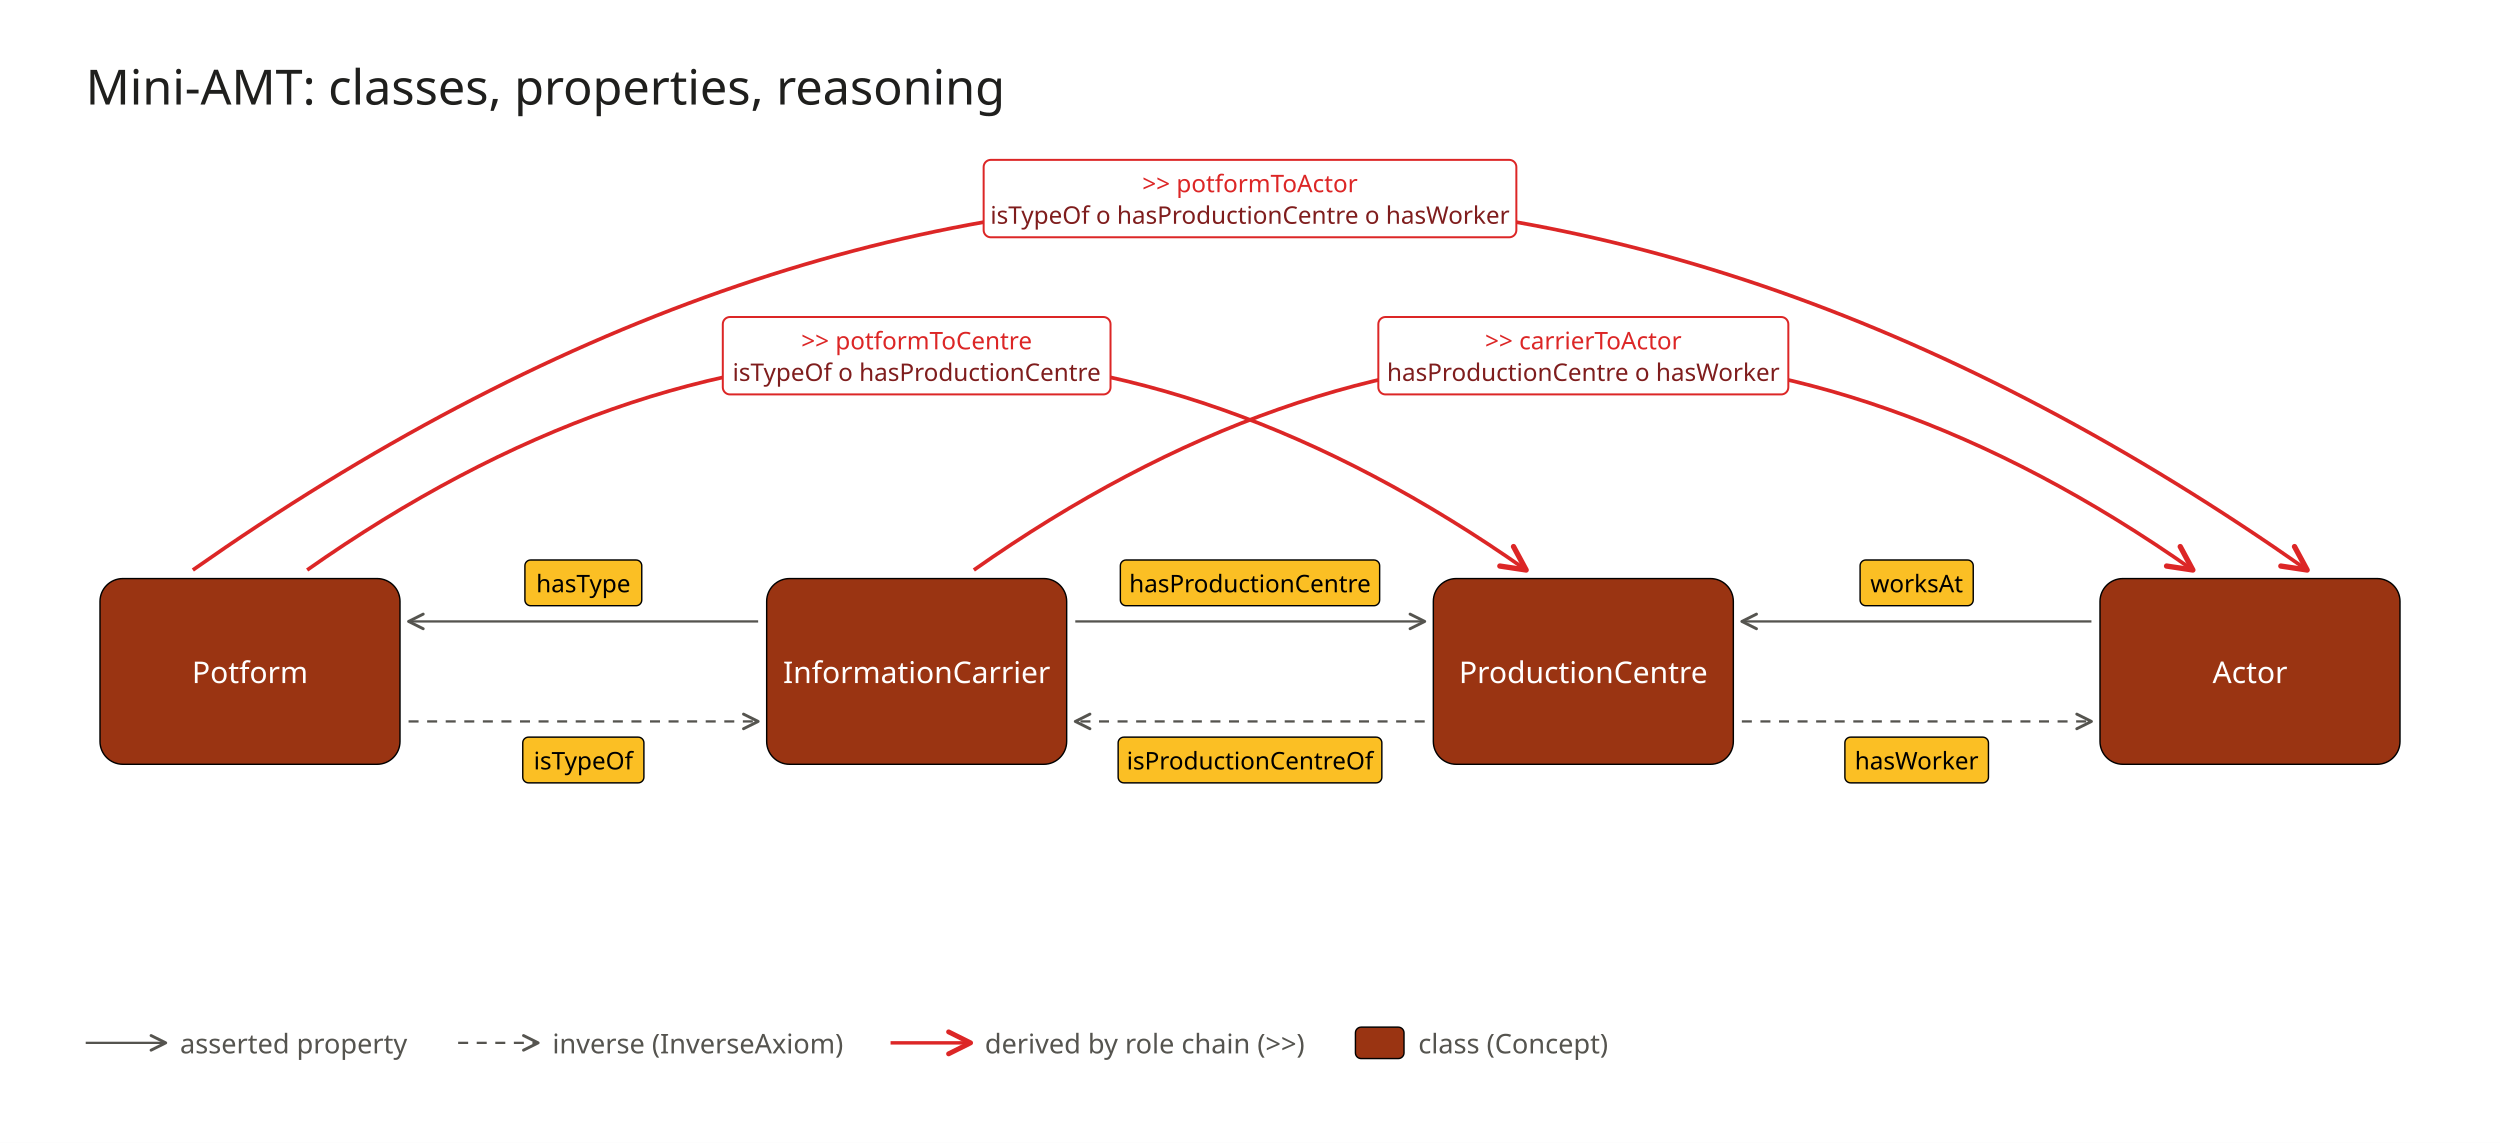
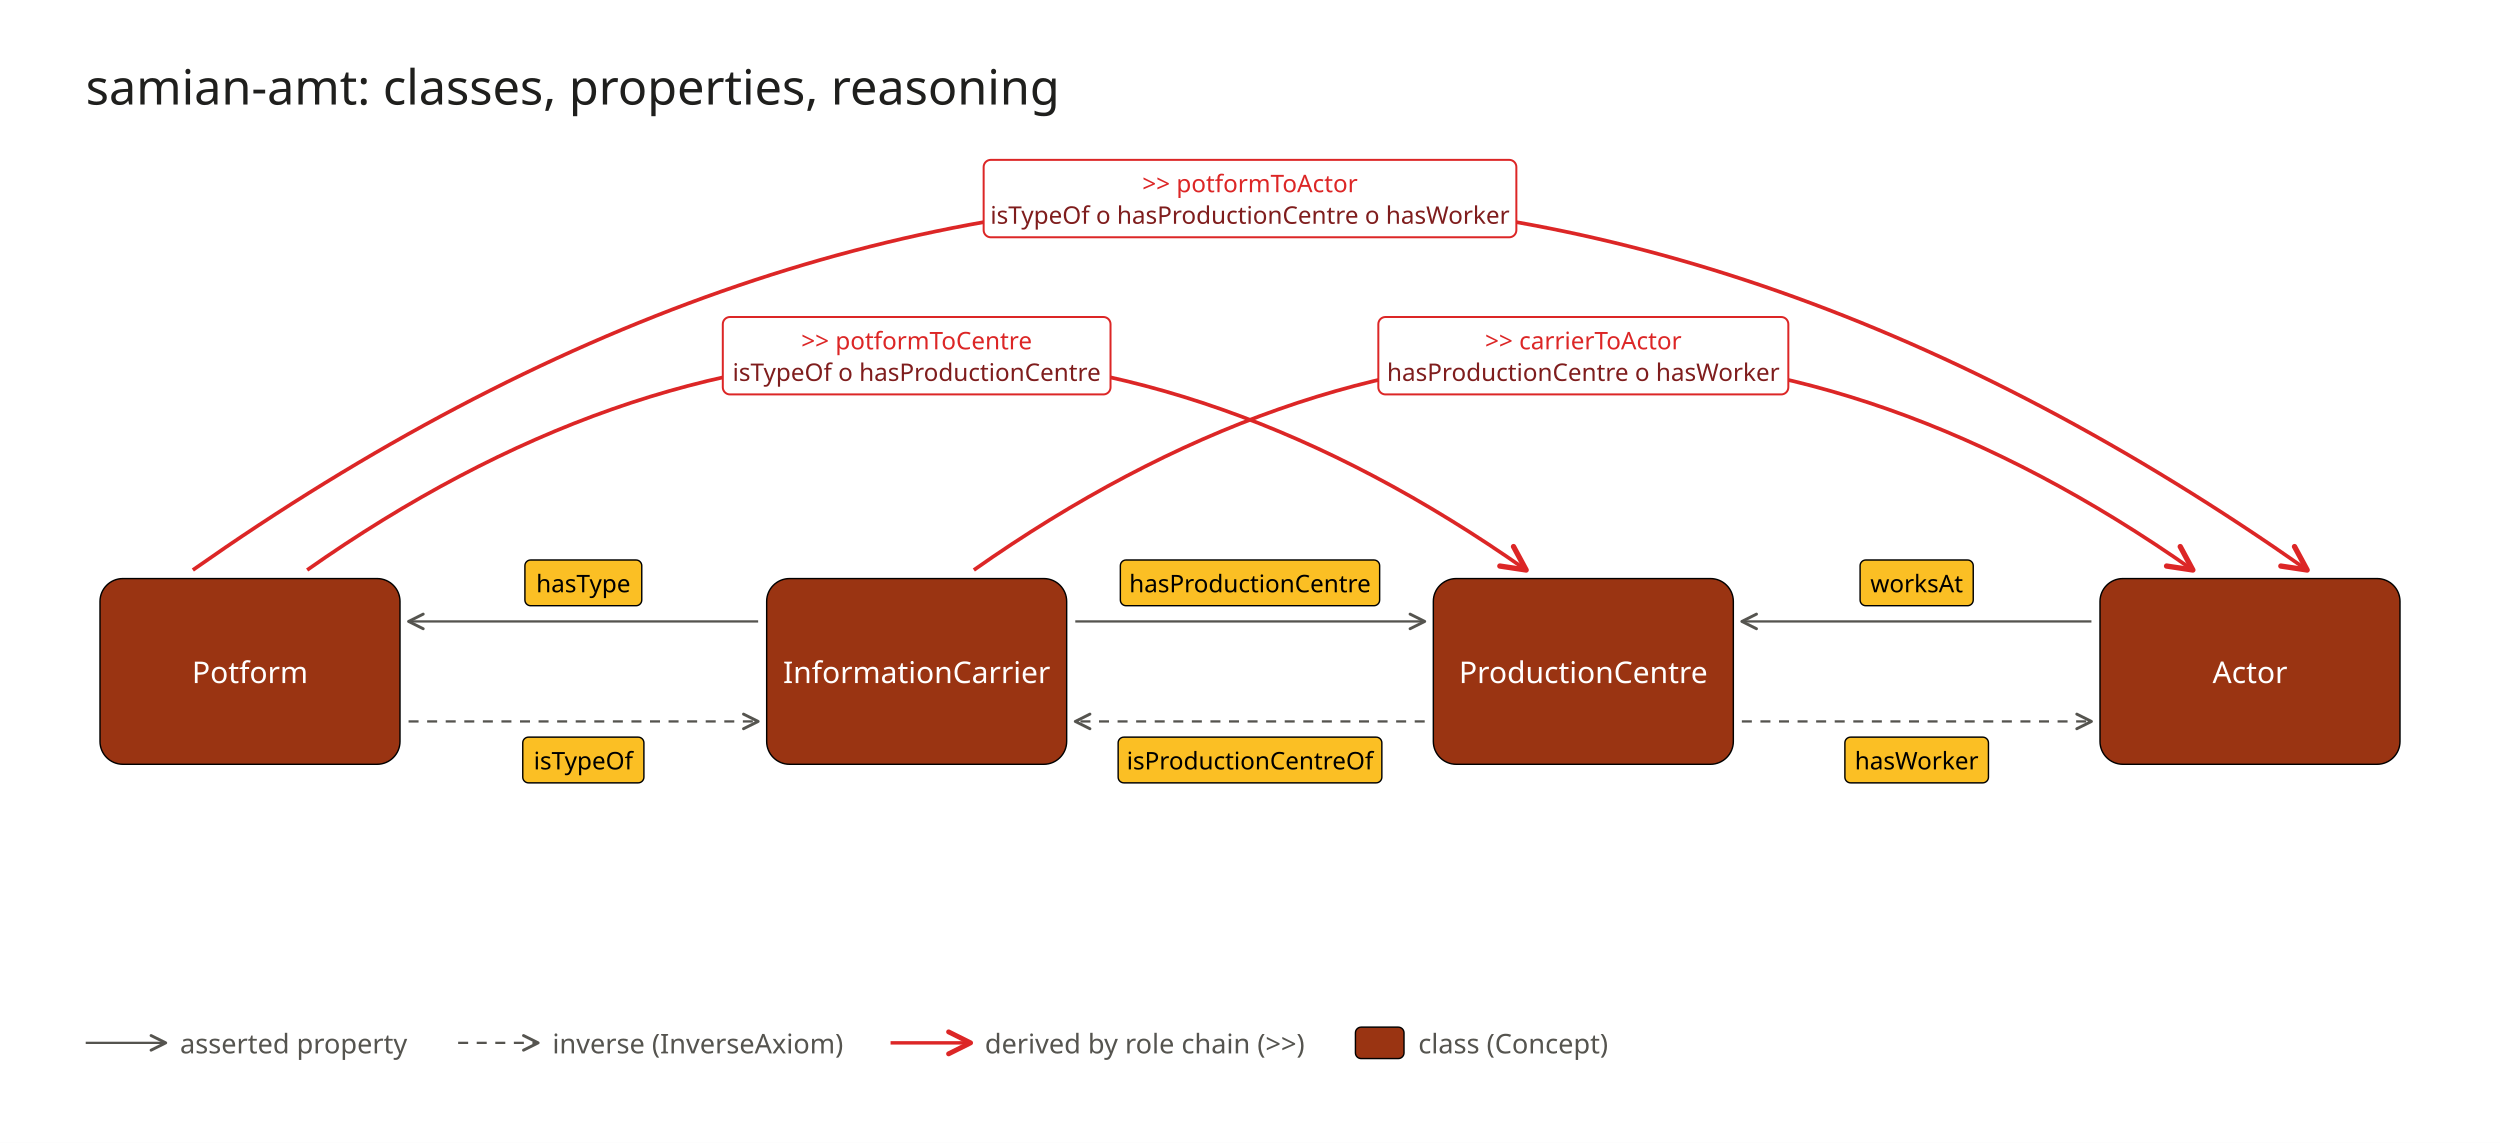
<svg xmlns="http://www.w3.org/2000/svg" width="1750" height="800" viewBox="0 0 1750 800" role="img">
  <rect width="1750" height="800" fill="#ffffff" />
  <defs>
    <marker id="a" viewBox="0 0 10 10" refX="9" refY="5" markerWidth="8" markerHeight="8" orient="auto-start-reverse">
      <path d="M1 1L9 5L1 9" fill="none" stroke="#55544f" stroke-width="1.6" stroke-linecap="round" stroke-linejoin="round" />
    </marker>
  </defs>
  <defs>
    <marker id="r" viewBox="0 0 10 10" refX="9" refY="5" markerWidth="8" markerHeight="8" orient="auto-start-reverse">
      <path d="M1 1L9 5L1 9" fill="none" stroke="#dc2626" stroke-width="1.8" stroke-linecap="round" stroke-linejoin="round" />
    </marker>
  </defs>
-   <text x="60" y="60" text-anchor="start" dominant-baseline="central" font-family="Fira Sans" font-size="34" font-weight="500" fill="#1f1f1d">Mini-AMT: classes, properties, reasoning</text>
+   <text x="60" y="60" text-anchor="start" dominant-baseline="central" font-family="Fira Sans" font-size="34" font-weight="500" fill="#1f1f1d">samian-amt: classes, properties, reasoning</text>
  <rect x="70.0" y="405.0" width="210" height="130" rx="16" fill="#9a3412" stroke="#000000" stroke-width="1" />
  <text x="175.0" y="470.0" text-anchor="middle" dominant-baseline="central" font-family="Fira Sans" font-size="21" font-weight="500" fill="#ffffff">Potform</text>
  <rect x="536.667" y="405.0" width="210" height="130" rx="16" fill="#9a3412" stroke="#000000" stroke-width="1" />
  <text x="641.667" y="470.0" text-anchor="middle" dominant-baseline="central" font-family="Fira Sans" font-size="21" font-weight="500" fill="#ffffff">InformationCarrier</text>
  <rect x="1003.333" y="405.0" width="210" height="130" rx="16" fill="#9a3412" stroke="#000000" stroke-width="1" />
  <text x="1108.333" y="470.0" text-anchor="middle" dominant-baseline="central" font-family="Fira Sans" font-size="21" font-weight="500" fill="#ffffff">ProductionCentre</text>
  <rect x="1470.0" y="405.0" width="210" height="130" rx="16" fill="#9a3412" stroke="#000000" stroke-width="1" />
  <text x="1575.0" y="470.0" text-anchor="middle" dominant-baseline="central" font-family="Fira Sans" font-size="21" font-weight="500" fill="#ffffff">Actor</text>
  <path d="M752.7,435.0 L997.3,435.0" fill="none" stroke="#55544f" stroke-width="1.6" marker-end="url(#a)" />
  <rect x="784.25" y="392" width="181.5" height="32" rx="4" fill="#fbbf24" stroke="#000000" stroke-width="1" />
  <text x="875" y="408" text-anchor="middle" dominant-baseline="central" font-family="Fira Sans" font-size="17" fill="#000000">hasProductionCentre</text>
  <path d="M997.3,505.0 L752.7,505.0" fill="none" stroke="#55544f" stroke-width="1.6" stroke-dasharray="7 6" marker-end="url(#a)" />
  <rect x="782.7" y="516" width="184.6" height="32" rx="4" fill="#fbbf24" stroke="#000000" stroke-width="1" />
  <text x="875" y="532" text-anchor="middle" dominant-baseline="central" font-family="Fira Sans" font-size="17" fill="#000000">isProductionCentreOf</text>
  <path d="M530.7,435.0 L286.0,435.0" fill="none" stroke="#55544f" stroke-width="1.6" marker-end="url(#a)" />
  <rect x="367.433" y="392" width="81.8" height="32" rx="4" fill="#fbbf24" stroke="#000000" stroke-width="1" />
  <text x="408.333" y="408" text-anchor="middle" dominant-baseline="central" font-family="Fira Sans" font-size="17" fill="#000000">hasType</text>
  <path d="M286.0,505.0 L530.7,505.0" fill="none" stroke="#55544f" stroke-width="1.6" stroke-dasharray="7 6" marker-end="url(#a)" />
  <rect x="365.933" y="516" width="84.8" height="32" rx="4" fill="#fbbf24" stroke="#000000" stroke-width="1" />
  <text x="408.333" y="532" text-anchor="middle" dominant-baseline="central" font-family="Fira Sans" font-size="17" fill="#000000">isTypeOf</text>
  <path d="M1464.0,435.0 L1219.3,435.0" fill="none" stroke="#55544f" stroke-width="1.6" marker-end="url(#a)" />
  <rect x="1302.067" y="392" width="79.2" height="32" rx="4" fill="#fbbf24" stroke="#000000" stroke-width="1" />
  <text x="1341.667" y="408" text-anchor="middle" dominant-baseline="central" font-family="Fira Sans" font-size="17" fill="#000000">worksAt</text>
  <path d="M1219.3,505.0 L1464.0,505.0" fill="none" stroke="#55544f" stroke-width="1.6" stroke-dasharray="7 6" marker-end="url(#a)" />
  <rect x="1291.417" y="516" width="100.5" height="32" rx="4" fill="#fbbf24" stroke="#000000" stroke-width="1" />
  <text x="1341.667" y="532" text-anchor="middle" dominant-baseline="central" font-family="Fira Sans" font-size="17" fill="#000000">hasWorker</text>
  <path d="M681.7,399.0 Q1108.3,99.0 1535.0,399.0" fill="none" stroke="#dc2626" stroke-width="2.6" marker-end="url(#r)" />
  <rect x="964.833" y="221.9" width="287.0" height="54.2" rx="5" fill="#ffffff" stroke="#dc2626" stroke-width="1.4" />
  <text x="1108.333" y="237.95" text-anchor="middle" dominant-baseline="central" font-family="Fira Sans" font-size="17" font-weight="500" fill="#dc2626">&gt;&gt; carrierToActor</text>
  <text x="1108.333" y="260.05" text-anchor="middle" dominant-baseline="central" font-family="Fira Sans" font-size="17" fill="#7f1d1d">hasProductionCentre o hasWorker</text>
  <path d="M135.0,399.0 Q875.0,-121.0 1615.0,399.0" fill="none" stroke="#dc2626" stroke-width="2.6" marker-end="url(#r)" />
  <rect x="688.55" y="111.9" width="372.9" height="54.2" rx="5" fill="#ffffff" stroke="#dc2626" stroke-width="1.4" />
  <text x="875.0" y="127.95" text-anchor="middle" dominant-baseline="central" font-family="Fira Sans" font-size="17" font-weight="500" fill="#dc2626">&gt;&gt; potformToActor</text>
  <text x="875.0" y="150.05" text-anchor="middle" dominant-baseline="central" font-family="Fira Sans" font-size="17" fill="#7f1d1d">isTypeOf o hasProductionCentre o hasWorker</text>
  <path d="M215.0,399.0 Q641.7,99.0 1068.3,399.0" fill="none" stroke="#dc2626" stroke-width="2.6" marker-end="url(#r)" />
  <rect x="505.967" y="221.9" width="271.4" height="54.2" rx="5" fill="#ffffff" stroke="#dc2626" stroke-width="1.4" />
  <text x="641.667" y="237.95" text-anchor="middle" dominant-baseline="central" font-family="Fira Sans" font-size="17" font-weight="500" fill="#dc2626">&gt;&gt; potformToCentre</text>
  <text x="641.667" y="260.05" text-anchor="middle" dominant-baseline="central" font-family="Fira Sans" font-size="17" fill="#7f1d1d">isTypeOf o hasProductionCentre</text>
  <path d="M60.0,730.0 L116.0,730.0" fill="none" stroke="#55544f" stroke-width="1.6" marker-end="url(#a)" />
  <text x="126" y="730" text-anchor="start" dominant-baseline="central" font-family="Fira Sans" font-size="19" fill="#55544f">asserted property</text>
  <path d="M320.7,730.0 L376.7,730.0" fill="none" stroke="#55544f" stroke-width="1.6" stroke-dasharray="7 6" marker-end="url(#a)" />
  <text x="386.7" y="730" text-anchor="start" dominant-baseline="central" font-family="Fira Sans" font-size="19" fill="#55544f">inverse (InverseAxiom)</text>
  <path d="M623.4,730.0 L679.4,730.0" fill="none" stroke="#dc2626" stroke-width="2.4" marker-end="url(#r)" />
  <text x="689.4" y="730" text-anchor="start" dominant-baseline="central" font-family="Fira Sans" font-size="19" fill="#55544f">derived by role chain (&gt;&gt;)</text>
  <rect x="948.8" y="719" width="34" height="22" rx="4" fill="#9a3412" stroke="#000000" stroke-width="1" />
  <text x="992.8" y="730" text-anchor="start" dominant-baseline="central" font-family="Fira Sans" font-size="19" fill="#55544f">class (Concept)</text>
</svg>
